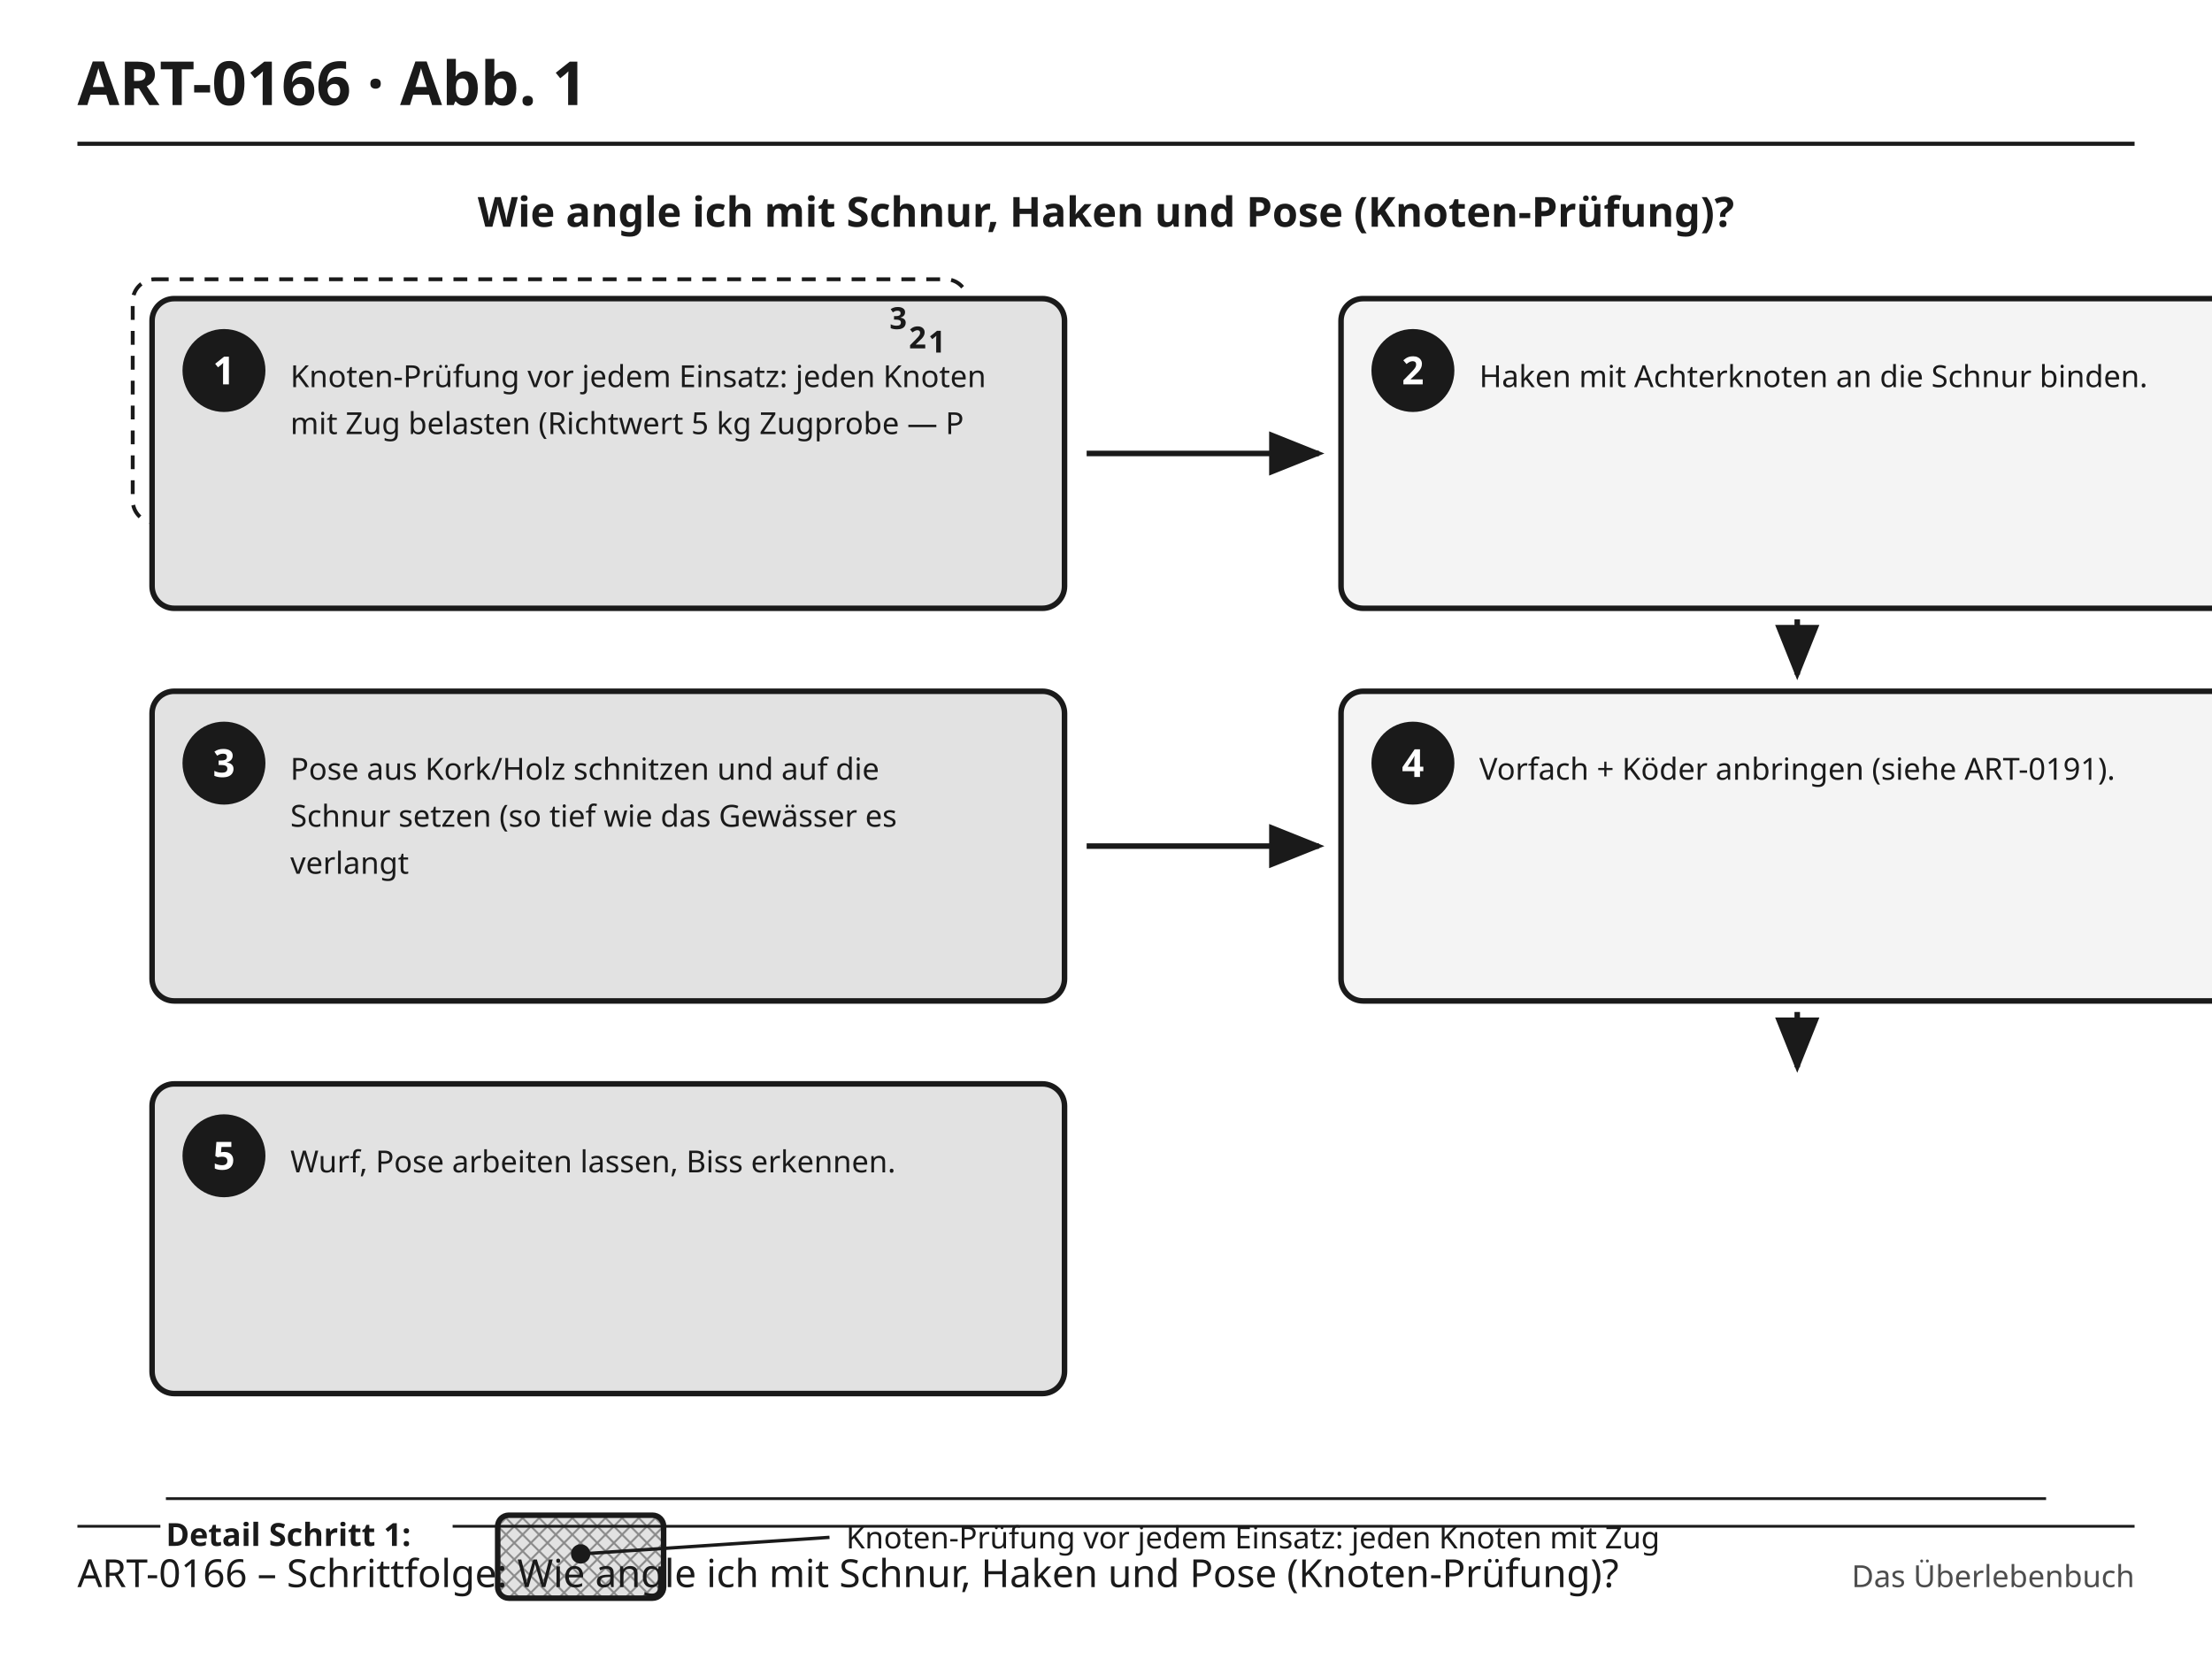
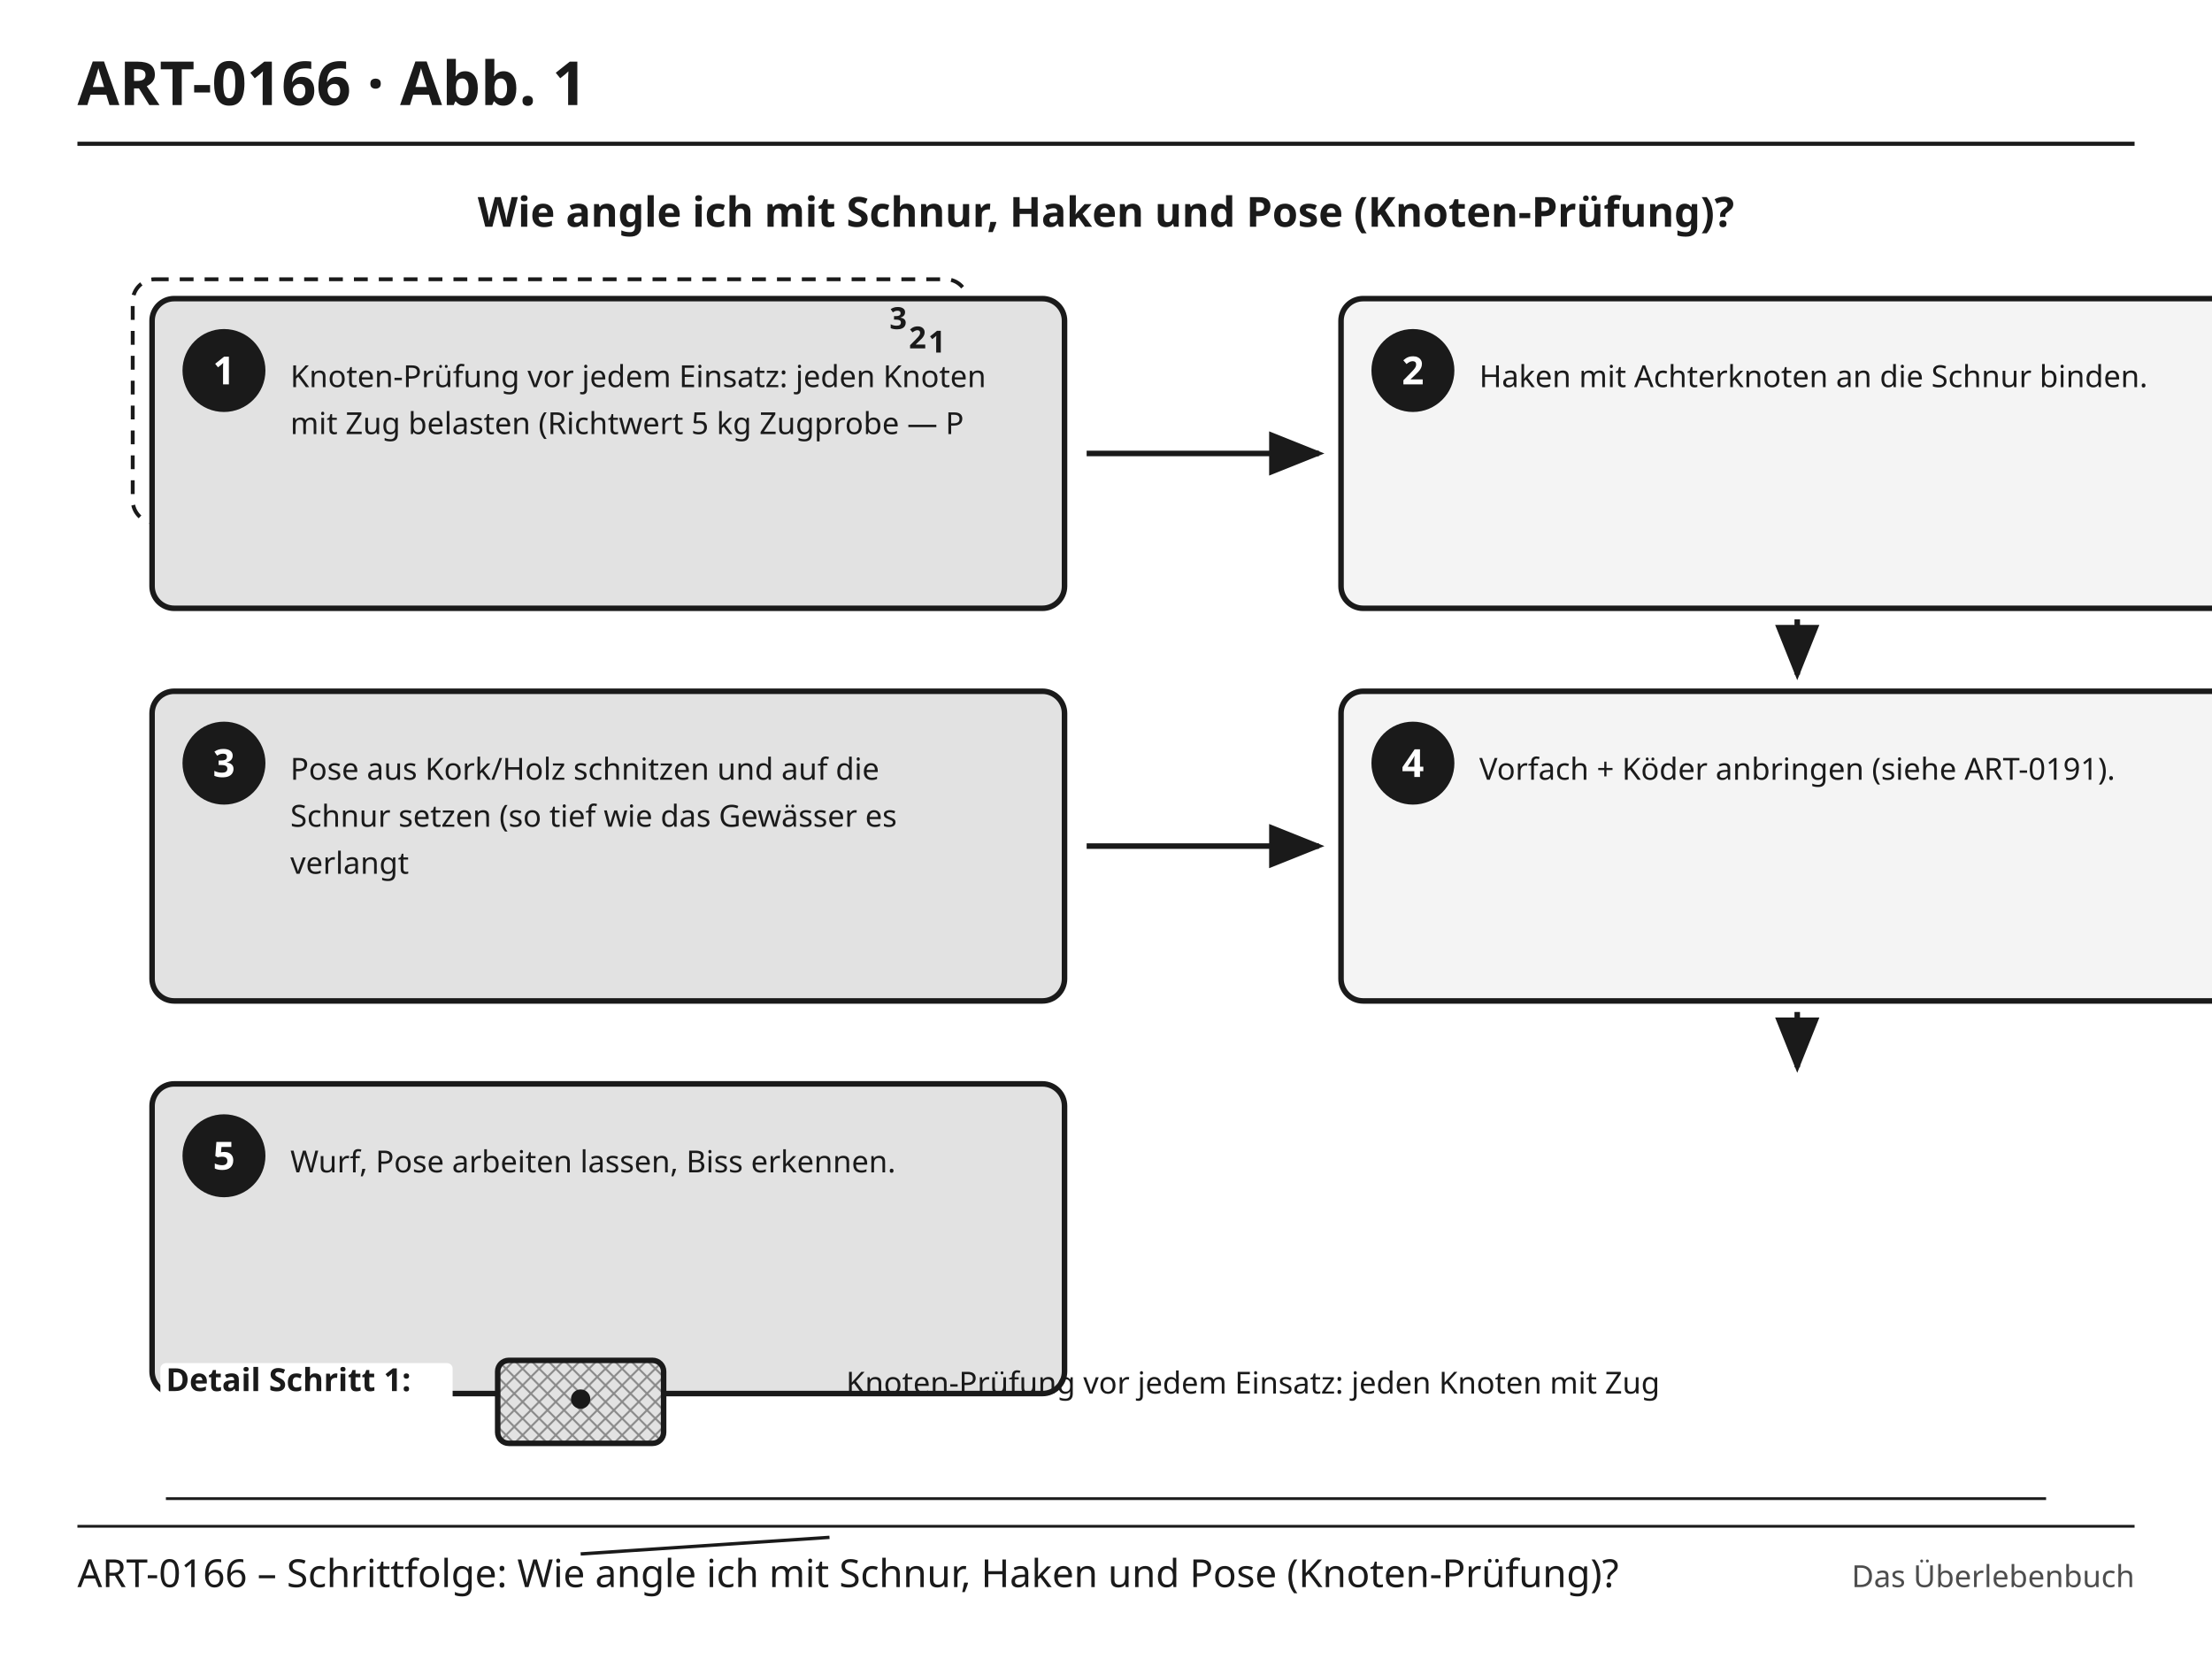
<svg xmlns="http://www.w3.org/2000/svg" viewBox="0 0 800 600" role="img" aria-label="ART-0166 · Abb. 1 – ART-0166 – Schrittfolge: Wie angle ich mit Schnur, Haken und Pose (Knoten-Prüfung)?">
  <defs>
    <marker id="ah" markerWidth="10" markerHeight="8" refX="9" refY="4" orient="auto">
      <path d="M0 0 L10 4 L0 8 z" fill="#1a1a1a" />
    </marker>
    <marker id="ahs" markerWidth="10" markerHeight="8" refX="1" refY="4" orient="auto">
      <path d="M10 0 L0 4 L10 8 z" fill="#1a1a1a" />
    </marker>
    <pattern id="hatch" width="8" height="8" patternTransform="rotate(45)" patternUnits="userSpaceOnUse">
      <line x1="0" y1="0" x2="0" y2="8" stroke="#6e6e6e" stroke-width="1.6" />
    </pattern>
    <pattern id="cross" width="8" height="8" patternUnits="userSpaceOnUse">
      <path d="M0 0 L8 8 M8 0 L0 8" stroke="#8a8a8a" stroke-width="1" />
    </pattern>
    <pattern id="dots" width="7" height="7" patternUnits="userSpaceOnUse">
      <circle cx="2" cy="2" r="1.4" fill="#6e6e6e" />
    </pattern>
    <pattern id="wtr" width="24" height="12" patternUnits="userSpaceOnUse">
      <rect width="24" height="12" fill="#6b97bd" />
      <path d="M0 8 q 6 -5 12 0 t 12 0" fill="none" stroke="#3f6f96" stroke-width="1.4" />
    </pattern>
    <pattern id="wood" width="26" height="10" patternUnits="userSpaceOnUse">
      <rect width="26" height="10" fill="#c19a6b" />
      <path d="M0 3 q 6 -2 13 0 t 13 0 M0 7 q 7 2 13 0 t 13 0" fill="none" stroke="#7a5a3a" stroke-width="0.9" />
    </pattern>
    <pattern id="grass" width="12" height="12" patternUnits="userSpaceOnUse">
      <rect width="12" height="12" fill="#b5d1a0" />
      <path d="M2 12 L4 4 M6 12 L7 2 M10 12 L9 6" stroke="#6e6e6e" stroke-width="0.9" />
    </pattern>
    <pattern id="fabric" width="6" height="6" patternUnits="userSpaceOnUse">
      <rect width="6" height="6" fill="#e2e2e2" />
      <path d="M0 0 L6 6 M6 0 L0 6" stroke="#8a8a8a" stroke-width="0.7" />
    </pattern>
    <pattern id="metal" width="20" height="6" patternUnits="userSpaceOnUse">
      <rect width="20" height="6" fill="#b8bec6" />
      <path d="M0 1.5 h20 M0 4.5 h20" stroke="#6e747e" stroke-width="0.7" />
    </pattern>
    <pattern id="stone" width="14" height="14" patternUnits="userSpaceOnUse">
      <rect width="14" height="14" fill="#949494" />
      <circle cx="3" cy="4" r="1.1" fill="#6e6e6e" />
      <circle cx="9" cy="10" r="1.3" fill="#6e6e6e" />
      <path d="M2 11 L6 8 L12 9" stroke="#6e6e6e" stroke-width="0.7" fill="none" />
    </pattern>
  </defs>
  <rect x="0" y="0" width="800" height="600" fill="#ffffff" />
  <line x1="28" y1="52" x2="772" y2="52" stroke="#1a1a1a" stroke-width="1.5" />
  <rect x="48" y="101" width="302" height="88" fill="none" stroke="#1a1a1a" stroke-width="1.4" rx="8" stroke-dasharray="5 4" />
  <rect x="55" y="108" width="302" height="88" fill="none" stroke="#1a1a1a" stroke-width="1.4" rx="8" stroke-dasharray="5 4" />
  <rect x="62" y="115" width="302" height="88" fill="none" stroke="#1a1a1a" stroke-width="1.4" rx="8" stroke-dasharray="5 4" />
  <rect x="55" y="108" width="330" height="112" fill="#e2e2e2" stroke="#1a1a1a" stroke-width="2" rx="8" />
  <circle cx="81" cy="134" r="15" fill="#1a1a1a" stroke="none" />
  <line x1="393" y1="164" x2="477" y2="164" stroke="#1a1a1a" stroke-width="2" marker-end="url(#ah)" />
  <rect x="485" y="108" width="330" height="112" fill="#f4f4f4" stroke="#1a1a1a" stroke-width="2" rx="8" />
  <circle cx="511" cy="134" r="15" fill="#1a1a1a" stroke="none" />
  <line x1="650" y1="224" x2="650" y2="244" stroke="#1a1a1a" stroke-width="2" marker-end="url(#ah)" />
  <rect x="55" y="250" width="330" height="112" fill="#e2e2e2" stroke="#1a1a1a" stroke-width="2" rx="8" />
  <circle cx="81" cy="276" r="15" fill="#1a1a1a" stroke="none" />
  <line x1="393" y1="306" x2="477" y2="306" stroke="#1a1a1a" stroke-width="2" marker-end="url(#ah)" />
  <rect x="485" y="250" width="330" height="112" fill="#f4f4f4" stroke="#1a1a1a" stroke-width="2" rx="8" />
  <circle cx="511" cy="276" r="15" fill="#1a1a1a" stroke="none" />
  <line x1="650" y1="366" x2="650" y2="386" stroke="#1a1a1a" stroke-width="2" marker-end="url(#ah)" />
  <rect x="55" y="392" width="330" height="112" fill="#e2e2e2" stroke="#1a1a1a" stroke-width="2" rx="8" />
  <circle cx="81" cy="418" r="15" fill="#1a1a1a" stroke="none" />
  <line x1="60" y1="542" x2="740" y2="542" stroke="#1a1a1a" stroke-width="1" />
-   <rect x="180" y="548" width="60" height="30" fill="url(#fabric)" stroke="#1a1a1a" stroke-width="2" rx="4" />
-   <circle cx="210" cy="562" r="3.5" fill="#1a1a1a" stroke="none" />
+   <rect x="180" y="492.0" width="60" height="30" fill="url(#fabric)" stroke="#1a1a1a" stroke-width="2" rx="4" />
+   <circle cx="210" cy="506.0" r="3.5" fill="#1a1a1a" stroke="none" />
  <line x1="210" y1="562" x2="300" y2="556" stroke="#1a1a1a" stroke-width="1.2" />
  <line x1="28" y1="552" x2="772" y2="552" stroke="#1a1a1a" stroke-width="1" />
  <text x="28" y="38" font-family="sans-serif" font-size="22" text-anchor="start" font-weight="bold" fill="#1a1a1a">ART-0166 · Abb. 1</text>
  <text x="400" y="82" font-family="sans-serif" font-size="15" text-anchor="middle" font-weight="bold" fill="#1a1a1a">Wie angle ich mit Schnur, Haken und Pose (Knoten-Prüfung)?</text>
  <text x="328" y="119" font-family="sans-serif" font-size="11" text-anchor="end" font-weight="bold" fill="#1a1a1a">3</text>
  <text x="335" y="126" font-family="sans-serif" font-size="11" text-anchor="end" font-weight="bold" fill="#1a1a1a">2</text>
  <text x="342" y="127.5" font-family="sans-serif" font-size="11" text-anchor="end" font-weight="bold" fill="#1a1a1a">1</text>
  <text x="81" y="139" font-family="sans-serif" font-size="14" text-anchor="middle" font-weight="bold" fill="#ffffff">1</text>
  <text x="105" y="140" font-family="sans-serif" font-size="11" text-anchor="start" font-weight="normal" fill="#1a1a1a">Knoten-Prüfung vor jedem Einsatz: jeden Knoten</text>
  <text x="105" y="157" font-family="sans-serif" font-size="11" text-anchor="start" font-weight="normal" fill="#1a1a1a">mit Zug belasten (Richtwert 5 kg Zugprobe — P</text>
  <text x="511" y="139" font-family="sans-serif" font-size="14" text-anchor="middle" font-weight="bold" fill="#ffffff">2</text>
  <text x="535" y="140" font-family="sans-serif" font-size="11" text-anchor="start" font-weight="normal" fill="#1a1a1a">Haken mit Achterknoten an die Schnur binden.</text>
  <text x="81" y="281" font-family="sans-serif" font-size="14" text-anchor="middle" font-weight="bold" fill="#ffffff">3</text>
  <text x="105" y="282" font-family="sans-serif" font-size="11" text-anchor="start" font-weight="normal" fill="#1a1a1a">Pose aus Kork/Holz schnitzen und auf die</text>
  <text x="105" y="299" font-family="sans-serif" font-size="11" text-anchor="start" font-weight="normal" fill="#1a1a1a">Schnur setzen (so tief wie das Gewässer es</text>
  <text x="105" y="316" font-family="sans-serif" font-size="11" text-anchor="start" font-weight="normal" fill="#1a1a1a">verlangt</text>
  <text x="511" y="281" font-family="sans-serif" font-size="14" text-anchor="middle" font-weight="bold" fill="#ffffff">4</text>
  <text x="535" y="282" font-family="sans-serif" font-size="11" text-anchor="start" font-weight="normal" fill="#1a1a1a">Vorfach + Köder anbringen (siehe ART-0191).</text>
  <text x="81" y="423" font-family="sans-serif" font-size="14" text-anchor="middle" font-weight="bold" fill="#ffffff">5</text>
  <text x="105" y="424" font-family="sans-serif" font-size="11" text-anchor="start" font-weight="normal" fill="#1a1a1a">Wurf, Pose arbeiten lassen, Biss erkennen.</text>
-   <rect x="58.0" y="549.0" width="105.7" height="14.5" fill="#ffffff" rx="2" data-halo="1" />
-   <text x="60" y="559.1" font-family="sans-serif" font-size="11.5" text-anchor="start" font-weight="bold" fill="#1a1a1a">Detail Schritt 1:</text>
-   <text x="306" y="560" font-family="sans-serif" font-size="11" text-anchor="start" font-weight="normal" fill="#1a1a1a">Knoten-Prüfung vor jedem Einsatz: jeden Knoten mit Zug</text>
+   <rect x="58.0" y="493.0" width="105.7" height="14.5" fill="#ffffff" rx="2" data-halo="1" />
+   <text x="60" y="503.1" font-family="sans-serif" font-size="11.5" text-anchor="start" font-weight="bold" fill="#1a1a1a">Detail Schritt 1:</text>
+   <text x="306" y="504.0" font-family="sans-serif" font-size="11" text-anchor="start" font-weight="normal" fill="#1a1a1a">Knoten-Prüfung vor jedem Einsatz: jeden Knoten mit Zug</text>
  <text x="60" y="590" font-family="sans-serif" font-size="10.5" text-anchor="start" font-weight="normal" fill="#4d4d4d" />
  <text x="28" y="574" font-family="sans-serif" font-size="14" text-anchor="start" font-weight="normal" fill="#1a1a1a">ART-0166 – Schrittfolge: Wie angle ich mit Schnur, Haken und Pose (Knoten-Prüfung)?</text>
  <text x="772" y="574" font-family="sans-serif" font-size="11" text-anchor="end" font-weight="normal" fill="#4d4d4d">Das Überlebenbuch</text>
</svg>
